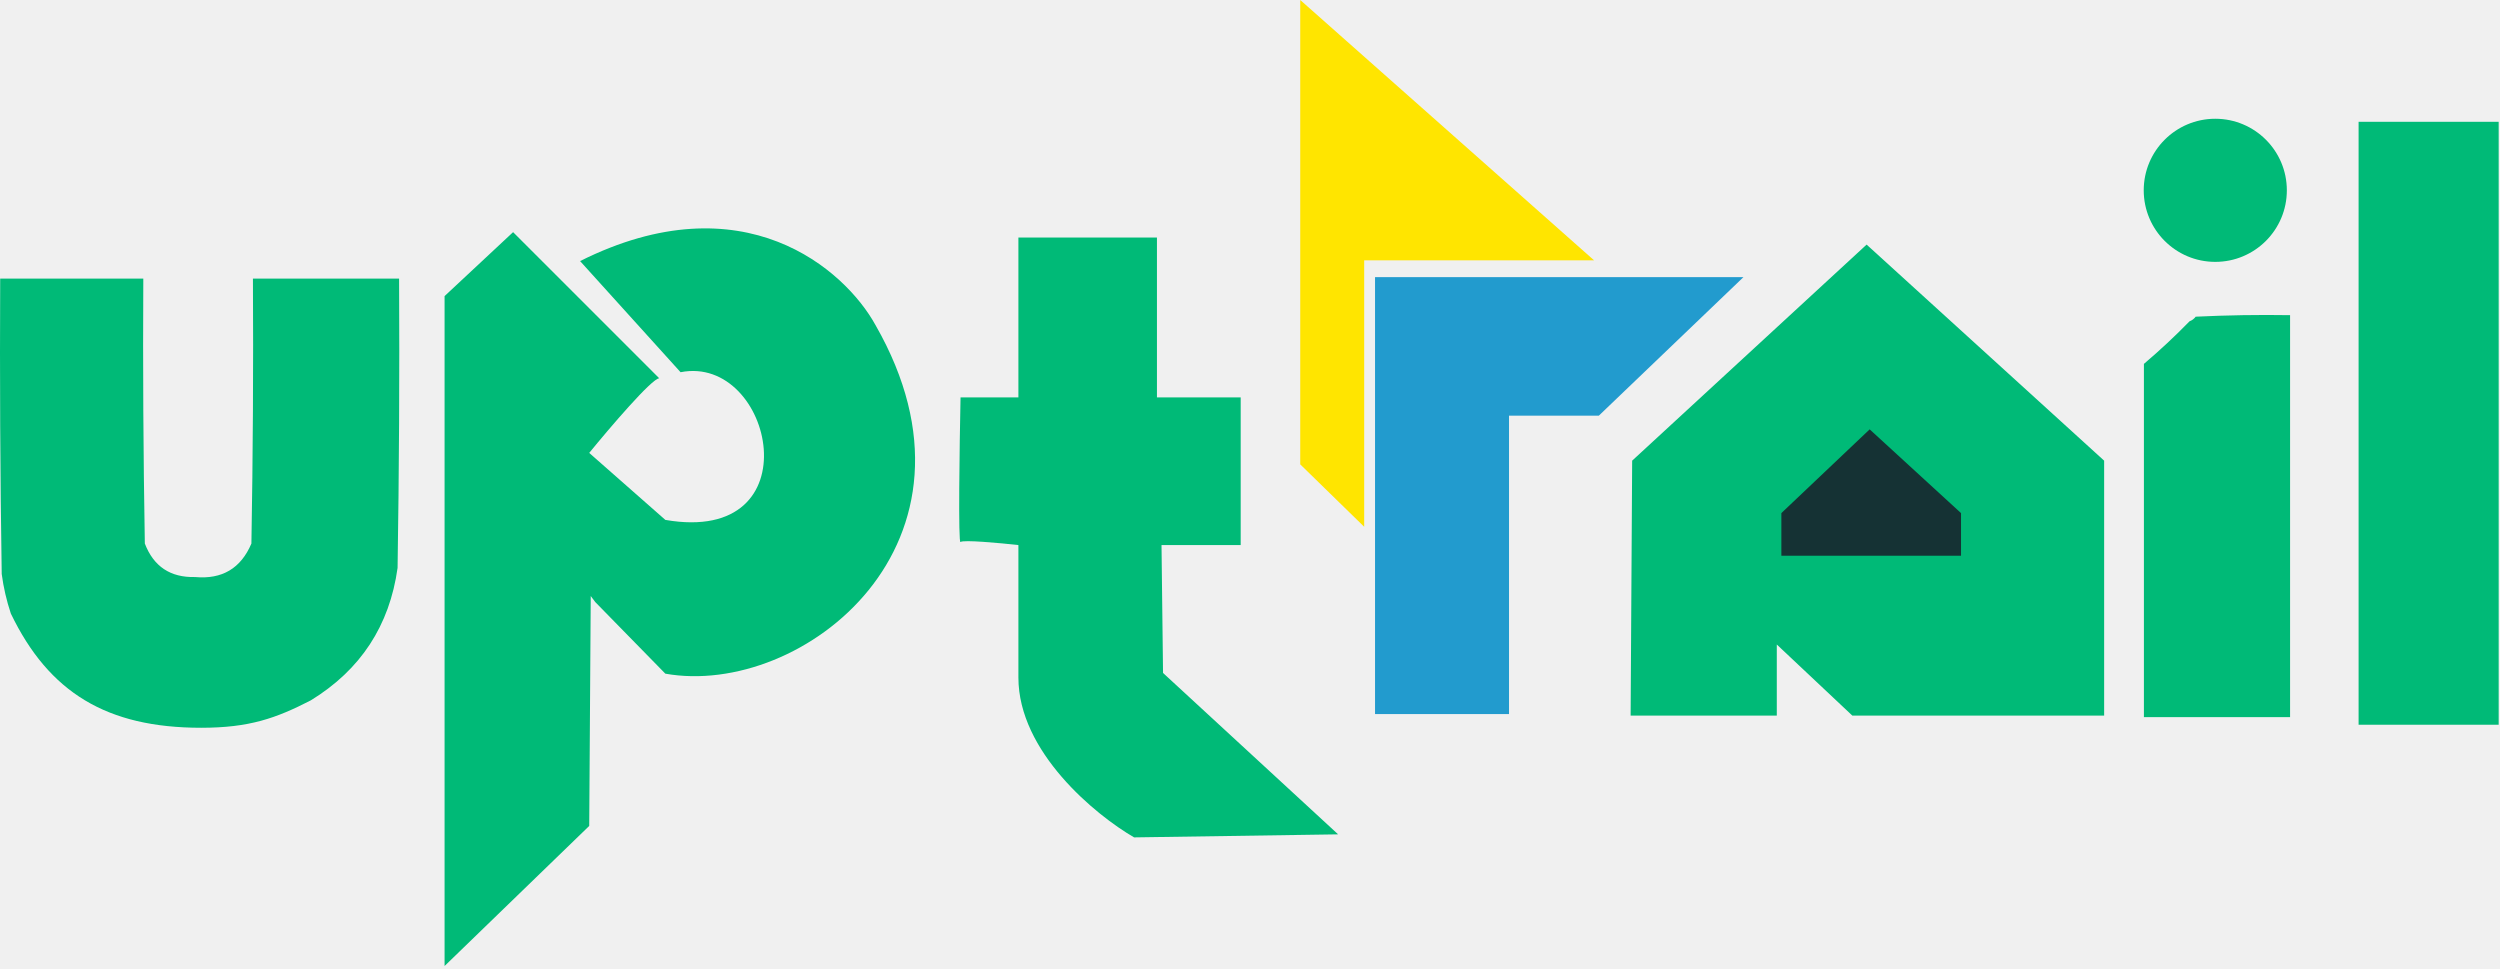
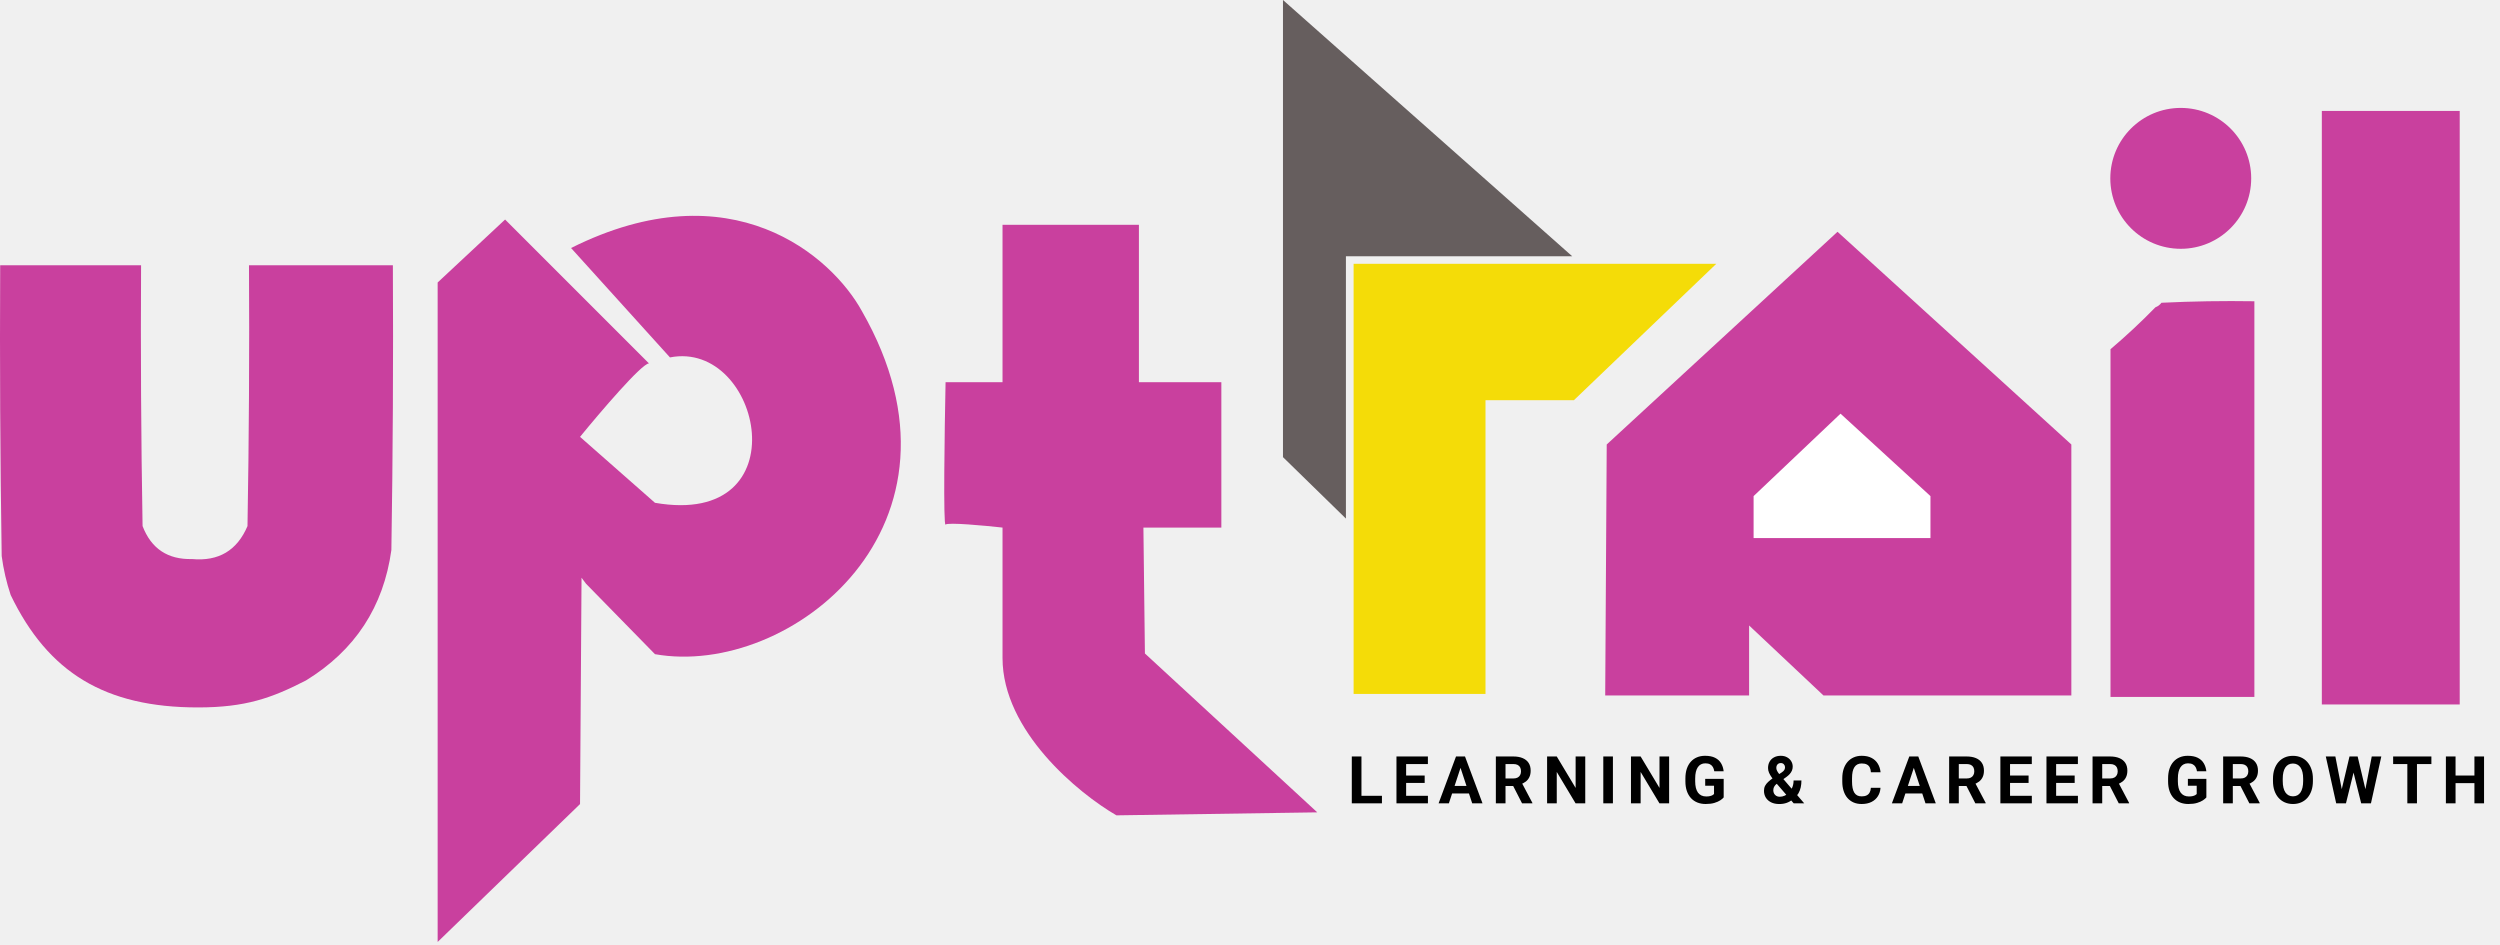
- <svg xmlns="http://www.w3.org/2000/svg" width="821" height="318" viewBox="0 0 821 318" fill="none">
-   <path fill-rule="evenodd" clip-rule="evenodd" d="M0.063 91.5C15.73 91.5 31.396 91.5 47.063 91.5C46.896 120.502 47.063 149.502 47.563 178.5C50.451 186.031 55.951 189.697 64.063 189.5C72.933 190.317 79.099 186.651 82.563 178.5C83.063 149.502 83.23 120.502 83.063 91.5C99.063 91.5 115.063 91.5 131.063 91.5C131.23 123.168 131.063 154.835 130.563 186.5C127.925 205.476 118.425 219.976 102.063 230C90.614 235.897 81.855 239 66.063 239C35.063 239 16.068 227.424 3.563 201.5C2.15 197.261 1.15 192.928 0.563 188.5C0.063 156.168 -0.104 123.835 0.063 91.5Z" fill="#00BA77" />
-   <path d="M495.562 234.5H451.562V91H572.562L525.062 136.5H495.562V234.5Z" fill="#229BCE" />
-   <path fill-rule="evenodd" clip-rule="evenodd" d="M752.062 103.5C752.062 147.5 752.062 191.5 752.062 235.5C736.062 235.5 720.062 235.5 704.062 235.5C704.062 196.833 704.062 158.167 704.062 119.5C709.294 115.056 714.294 110.39 719.062 105.5C719.851 105.217 720.518 104.717 721.062 104C731.391 103.5 741.724 103.334 752.062 103.5Z" fill="#00BA77" />
-   <path fill-rule="evenodd" clip-rule="evenodd" d="M820.562 40C820.562 106 820.562 172 820.562 238C805.233 238 789.892 238 774.562 238C774.562 172 774.562 106 774.562 40C789.892 40 805.233 40 820.562 40Z" fill="#00BA77" />
-   <path d="M218.5 221.235L195.5 197.735L194 195.735L193.5 271.235L146 317.235V97.235L168.5 76.235L216.5 124.235C214.1 124.235 200.167 140.568 193.5 148.735L218.5 170.735C267.5 179.235 254 116.235 223.5 122.235L190.5 85.735C244.1 58.935 277.5 88.568 287.5 106.735C328.5 178.235 263.5 229.235 218.5 221.235Z" fill="#00BA77" />
-   <path d="M379.942 78H335.942H334.442V130.5H315.442C315.108 146.667 314.642 178.8 315.442 178C316.242 177.2 328.442 178.333 334.442 179V222.5C334.442 246.9 359.775 267.667 372.442 275L439.442 274L381.942 221L381.442 179H407.442V130.5H379.942V78Z" fill="#00BA77" />
-   <path d="M583 234.5H536L536.5 151.5L613 81L690.5 151.5V234.5H608.5L583 210.5V234.5Z" fill="#00BA77" stroke="#00BA77" />
-   <path d="M585 182.5V168.5L614 141L644 168.5V182.5H585Z" fill="#153234" />
-   <circle cx="727.5" cy="62.5" r="23.5" fill="#00BA77" />
-   <path d="M448 173L427 152.5V0L523.5 85.5H448V173Z" fill="#FFE500" />
+ <svg xmlns="http://www.w3.org/2000/svg" width="834" height="315" viewBox="0 0 834 315" fill="none">
+   <path fill-rule="evenodd" clip-rule="evenodd" d="M0.063 88.5C15.73 88.5 31.396 88.5 47.063 88.5C46.896 117.502 47.063 146.502 47.563 175.5C50.451 183.031 55.951 186.697 64.063 186.5C72.933 187.317 79.099 183.651 82.563 175.5C83.063 146.502 83.23 117.502 83.063 88.5C99.063 88.5 115.063 88.5 131.063 88.5C131.23 120.168 131.063 151.835 130.563 183.5C127.925 202.476 118.425 216.976 102.063 227C90.614 232.897 81.855 236 66.063 236C35.063 236 16.068 224.424 3.563 198.5C2.15 194.261 1.15 189.928 0.563 185.5C0.063 153.168 -0.104 120.835 0.063 88.5Z" fill="#C9409E" />
+   <path d="M495.563 231.5H451.563V88H572.563L525.063 133.5H495.563V231.5Z" fill="#F4DC08" />
+   <path fill-rule="evenodd" clip-rule="evenodd" d="M752.062 100.5C752.062 144.5 752.062 188.5 752.062 232.5C736.062 232.5 720.062 232.5 704.062 232.5C704.062 193.833 704.062 155.167 704.062 116.5C709.294 112.056 714.295 107.39 719.062 102.5C719.851 102.217 720.518 101.717 721.062 101C731.39 100.5 741.723 100.334 752.062 100.5Z" fill="#C9409E" />
+   <path fill-rule="evenodd" clip-rule="evenodd" d="M820.562 37C820.562 103 820.562 169 820.562 235C805.233 235 789.892 235 774.562 235C774.562 169 774.562 103 774.562 37C789.892 37 805.233 37 820.562 37Z" fill="#C9409E" />
+   <path d="M461.014 265.486V268H453.14V265.486H461.014ZM454.182 252.359V268H450.959V252.359H454.182ZM476.357 265.486V268H468.031V265.486H476.357ZM469.084 252.359V268H465.861V252.359H469.084ZM475.272 258.729V261.179H468.031V258.729H475.272ZM476.346 252.359V254.884H468.031V252.359H476.346ZM487.596 255.034L483.342 268H479.915L485.727 252.359H487.907L487.596 255.034ZM491.13 268L486.865 255.034L486.522 252.359H488.724L494.568 268H491.13ZM490.937 262.178V264.702H482.676V262.178H490.937ZM499.018 252.359H504.851C506.047 252.359 507.074 252.538 507.934 252.896C508.8 253.255 509.466 253.785 509.932 254.486C510.397 255.188 510.63 256.051 510.63 257.075C510.63 257.913 510.487 258.633 510.2 259.234C509.921 259.829 509.524 260.326 509.008 260.728C508.499 261.121 507.901 261.437 507.214 261.673L506.193 262.21H501.123L501.102 259.696H504.872C505.438 259.696 505.907 259.596 506.279 259.396C506.652 259.195 506.931 258.916 507.117 258.558C507.311 258.2 507.407 257.784 507.407 257.312C507.407 256.81 507.314 256.377 507.128 256.012C506.942 255.646 506.659 255.367 506.279 255.174C505.9 254.98 505.424 254.884 504.851 254.884H502.24V268H499.018V252.359ZM507.762 268L504.195 261.028L507.601 261.007L511.21 267.85V268H507.762ZM528.841 252.359V268H525.618L519.334 257.516V268H516.111V252.359H519.334L525.629 262.854V252.359H528.841ZM538.071 252.359V268H534.859V252.359H538.071ZM556.819 252.359V268H553.597L547.313 257.516V268H544.09V252.359H547.313L553.608 262.854V252.359H556.819ZM575.02 259.825V266.023C574.776 266.317 574.4 266.636 573.892 266.979C573.383 267.316 572.728 267.606 571.926 267.85C571.124 268.093 570.153 268.215 569.015 268.215C568.005 268.215 567.085 268.05 566.254 267.721C565.423 267.384 564.707 266.894 564.106 266.249C563.511 265.604 563.053 264.817 562.731 263.886C562.408 262.948 562.247 261.877 562.247 260.674V259.696C562.247 258.493 562.401 257.423 562.709 256.484C563.024 255.546 563.472 254.755 564.052 254.11C564.632 253.466 565.323 252.975 566.125 252.639C566.927 252.302 567.819 252.134 568.8 252.134C570.161 252.134 571.278 252.356 572.151 252.8C573.025 253.237 573.691 253.845 574.15 254.626C574.615 255.399 574.901 256.287 575.009 257.29H571.883C571.804 256.76 571.654 256.298 571.432 255.904C571.21 255.51 570.891 255.202 570.476 254.98C570.068 254.758 569.538 254.647 568.886 254.647C568.349 254.647 567.869 254.758 567.446 254.98C567.031 255.195 566.68 255.514 566.394 255.937C566.107 256.359 565.889 256.882 565.738 257.505C565.588 258.128 565.513 258.851 565.513 259.675V260.674C565.513 261.49 565.592 262.214 565.749 262.844C565.907 263.467 566.139 263.993 566.447 264.423C566.762 264.845 567.149 265.164 567.608 265.379C568.066 265.594 568.599 265.701 569.208 265.701C569.717 265.701 570.139 265.658 570.476 265.572C570.819 265.486 571.095 265.382 571.303 265.261C571.518 265.132 571.682 265.01 571.797 264.896V262.124H568.854V259.825H575.02ZM591.364 259.632L594.372 257.688C594.816 257.394 595.113 257.111 595.264 256.839C595.414 256.567 595.489 256.262 595.489 255.926C595.489 255.589 595.364 255.278 595.113 254.991C594.863 254.698 594.512 254.551 594.061 254.551C593.738 254.551 593.466 254.626 593.244 254.776C593.022 254.92 592.854 255.113 592.739 255.356C592.632 255.6 592.578 255.872 592.578 256.173C592.578 256.495 592.664 256.825 592.836 257.161C593.008 257.491 593.241 257.841 593.534 258.214C593.828 258.579 594.154 258.977 594.512 259.406L601.892 268H598.379L592.363 261.039C591.855 260.409 591.411 259.832 591.031 259.31C590.652 258.78 590.355 258.264 590.14 257.763C589.925 257.261 589.818 256.746 589.818 256.216C589.818 255.399 589.993 254.687 590.344 254.078C590.695 253.462 591.189 252.986 591.826 252.649C592.464 252.306 593.212 252.134 594.071 252.134C594.881 252.134 595.582 252.302 596.177 252.639C596.771 252.968 597.23 253.405 597.552 253.949C597.881 254.493 598.046 255.091 598.046 255.743C598.046 256.23 597.957 256.681 597.777 257.097C597.598 257.505 597.351 257.884 597.036 258.235C596.721 258.579 596.359 258.898 595.951 259.191L592.525 261.63C592.26 261.873 592.059 262.113 591.923 262.35C591.787 262.586 591.694 262.812 591.644 263.026C591.594 263.234 591.568 263.435 591.568 263.628C591.568 264.043 591.658 264.416 591.837 264.745C592.016 265.075 592.267 265.332 592.589 265.519C592.911 265.705 593.287 265.798 593.717 265.798C594.304 265.798 594.873 265.669 595.425 265.411C595.976 265.153 596.47 264.785 596.907 264.305C597.344 263.818 597.692 263.241 597.949 262.575C598.207 261.909 598.336 261.175 598.336 260.373H600.957C600.957 261.175 600.878 261.938 600.721 262.661C600.563 263.377 600.309 264.043 599.958 264.659C599.607 265.268 599.142 265.809 598.562 266.281C598.519 266.317 598.458 266.371 598.379 266.442C598.307 266.507 598.247 266.557 598.196 266.593C597.509 267.144 596.793 267.556 596.048 267.828C595.303 268.093 594.472 268.226 593.556 268.226C592.51 268.226 591.604 268.036 590.838 267.656C590.079 267.277 589.492 266.754 589.076 266.088C588.668 265.422 588.464 264.659 588.464 263.8C588.464 263.17 588.586 262.622 588.829 262.156C589.08 261.684 589.424 261.247 589.86 260.846C590.297 260.445 590.799 260.04 591.364 259.632ZM624.123 262.812H627.335C627.271 263.864 626.981 264.799 626.465 265.615C625.957 266.432 625.244 267.069 624.327 267.527C623.418 267.986 622.322 268.215 621.04 268.215C620.038 268.215 619.139 268.043 618.344 267.699C617.549 267.348 616.869 266.847 616.303 266.195C615.744 265.544 615.318 264.756 615.025 263.832C614.731 262.908 614.584 261.873 614.584 260.728V259.643C614.584 258.497 614.734 257.462 615.035 256.538C615.343 255.607 615.78 254.816 616.346 254.164C616.919 253.512 617.603 253.011 618.398 252.66C619.193 252.309 620.081 252.134 621.062 252.134C622.365 252.134 623.464 252.37 624.359 252.843C625.262 253.315 625.96 253.967 626.454 254.798C626.956 255.629 627.256 256.574 627.357 257.634H624.134C624.098 257.004 623.973 256.47 623.758 256.033C623.543 255.589 623.217 255.256 622.78 255.034C622.351 254.805 621.778 254.69 621.062 254.69C620.525 254.69 620.055 254.791 619.654 254.991C619.253 255.192 618.917 255.496 618.645 255.904C618.373 256.312 618.168 256.828 618.032 257.451C617.903 258.067 617.839 258.79 617.839 259.621V260.728C617.839 261.537 617.9 262.249 618.022 262.865C618.143 263.474 618.33 263.99 618.58 264.412C618.838 264.827 619.167 265.143 619.568 265.357C619.977 265.565 620.467 265.669 621.04 265.669C621.713 265.669 622.268 265.562 622.705 265.347C623.142 265.132 623.475 264.813 623.704 264.391C623.941 263.968 624.08 263.442 624.123 262.812ZM638.811 255.034L634.557 268H631.13L636.942 252.359H639.122L638.811 255.034ZM642.345 268L638.08 255.034L637.736 252.359H639.939L645.782 268H642.345ZM642.151 262.178V264.702H633.891V262.178H642.151ZM650.233 252.359H656.066C657.262 252.359 658.289 252.538 659.149 252.896C660.015 253.255 660.681 253.785 661.147 254.486C661.612 255.188 661.845 256.051 661.845 257.075C661.845 257.913 661.702 258.633 661.415 259.234C661.136 259.829 660.738 260.326 660.223 260.728C659.714 261.121 659.116 261.437 658.429 261.673L657.408 262.21H652.338L652.317 259.696H656.087C656.653 259.696 657.122 259.596 657.494 259.396C657.867 259.195 658.146 258.916 658.332 258.558C658.526 258.2 658.622 257.784 658.622 257.312C658.622 256.81 658.529 256.377 658.343 256.012C658.157 255.646 657.874 255.367 657.494 255.174C657.115 254.98 656.638 254.884 656.066 254.884H653.455V268H650.233V252.359ZM658.977 268L655.41 261.028L658.816 261.007L662.425 267.85V268H658.977ZM677.821 265.486V268H669.496V265.486H677.821ZM670.549 252.359V268H667.326V252.359H670.549ZM676.736 258.729V261.179H669.496V258.729H676.736ZM677.811 252.359V254.884H669.496V252.359H677.811ZM693.196 265.486V268H684.871V265.486H693.196ZM685.924 252.359V268H682.701V252.359H685.924ZM692.111 258.729V261.179H684.871V258.729H692.111ZM693.186 252.359V254.884H684.871V252.359H693.186ZM698.076 252.359H703.909C705.105 252.359 706.133 252.538 706.992 252.896C707.859 253.255 708.525 253.785 708.99 254.486C709.456 255.188 709.689 256.051 709.689 257.075C709.689 257.913 709.545 258.633 709.259 259.234C708.98 259.829 708.582 260.326 708.067 260.728C707.558 261.121 706.96 261.437 706.273 261.673L705.252 262.21H700.182L700.16 259.696H703.931C704.497 259.696 704.966 259.596 705.338 259.396C705.71 259.195 705.99 258.916 706.176 258.558C706.369 258.2 706.466 257.784 706.466 257.312C706.466 256.81 706.373 256.377 706.187 256.012C706 255.646 705.718 255.367 705.338 255.174C704.958 254.98 704.482 254.884 703.909 254.884H701.299V268H698.076V252.359ZM706.82 268L703.254 261.028L706.659 261.007L710.269 267.85V268H706.82ZM736.045 259.825V266.023C735.802 266.317 735.426 266.636 734.917 266.979C734.409 267.316 733.753 267.606 732.951 267.85C732.149 268.093 731.179 268.215 730.04 268.215C729.03 268.215 728.11 268.05 727.279 267.721C726.449 267.384 725.733 266.894 725.131 266.249C724.537 265.604 724.078 264.817 723.756 263.886C723.434 262.948 723.273 261.877 723.273 260.674V259.696C723.273 258.493 723.427 257.423 723.734 256.484C724.05 255.546 724.497 254.755 725.077 254.11C725.657 253.466 726.348 252.975 727.151 252.639C727.953 252.302 728.844 252.134 729.825 252.134C731.186 252.134 732.303 252.356 733.177 252.8C734.051 253.237 734.717 253.845 735.175 254.626C735.64 255.399 735.927 256.287 736.034 257.29H732.908C732.83 256.76 732.679 256.298 732.457 255.904C732.235 255.51 731.916 255.202 731.501 254.98C731.093 254.758 730.563 254.647 729.911 254.647C729.374 254.647 728.894 254.758 728.472 254.98C728.056 255.195 727.706 255.514 727.419 255.937C727.133 256.359 726.914 256.882 726.764 257.505C726.613 258.128 726.538 258.851 726.538 259.675V260.674C726.538 261.49 726.617 262.214 726.775 262.844C726.932 263.467 727.165 263.993 727.473 264.423C727.788 264.845 728.175 265.164 728.633 265.379C729.091 265.594 729.625 265.701 730.234 265.701C730.742 265.701 731.165 265.658 731.501 265.572C731.845 265.486 732.121 265.382 732.328 265.261C732.543 265.132 732.708 265.01 732.822 264.896V262.124H729.879V259.825H736.045ZM741.645 252.359H747.478C748.674 252.359 749.701 252.538 750.561 252.896C751.427 253.255 752.093 253.785 752.559 254.486C753.024 255.188 753.257 256.051 753.257 257.075C753.257 257.913 753.114 258.633 752.827 259.234C752.548 259.829 752.151 260.326 751.635 260.728C751.126 261.121 750.528 261.437 749.841 261.673L748.82 262.21H743.75L743.729 259.696H747.499C748.065 259.696 748.534 259.596 748.906 259.396C749.279 259.195 749.558 258.916 749.744 258.558C749.938 258.2 750.034 257.784 750.034 257.312C750.034 256.81 749.941 256.377 749.755 256.012C749.569 255.646 749.286 255.367 748.906 255.174C748.527 254.98 748.051 254.884 747.478 254.884H744.867V268H741.645V252.359ZM750.389 268L746.822 261.028L750.228 261.007L753.837 267.85V268H750.389ZM771.586 259.814V260.556C771.586 261.744 771.425 262.812 771.103 263.757C770.78 264.702 770.326 265.508 769.738 266.174C769.151 266.833 768.449 267.338 767.633 267.688C766.824 268.039 765.925 268.215 764.937 268.215C763.956 268.215 763.057 268.039 762.24 267.688C761.431 267.338 760.729 266.833 760.135 266.174C759.54 265.508 759.079 264.702 758.749 263.757C758.427 262.812 758.266 261.744 758.266 260.556V259.814C758.266 258.618 758.427 257.551 758.749 256.613C759.071 255.668 759.526 254.862 760.113 254.196C760.708 253.53 761.41 253.022 762.219 252.671C763.035 252.32 763.934 252.145 764.915 252.145C765.903 252.145 766.802 252.32 767.611 252.671C768.428 253.022 769.13 253.53 769.717 254.196C770.311 254.862 770.77 255.668 771.092 256.613C771.421 257.551 771.586 258.618 771.586 259.814ZM768.331 260.556V259.793C768.331 258.962 768.256 258.232 768.106 257.602C767.955 256.971 767.733 256.441 767.44 256.012C767.146 255.582 766.788 255.26 766.365 255.045C765.943 254.823 765.459 254.712 764.915 254.712C764.371 254.712 763.887 254.823 763.465 255.045C763.05 255.26 762.695 255.582 762.401 256.012C762.115 256.441 761.897 256.971 761.746 257.602C761.596 258.232 761.521 258.962 761.521 259.793V260.556C761.521 261.379 761.596 262.11 761.746 262.747C761.897 263.377 762.119 263.911 762.412 264.348C762.706 264.777 763.064 265.103 763.486 265.325C763.909 265.547 764.392 265.658 764.937 265.658C765.481 265.658 765.964 265.547 766.387 265.325C766.809 265.103 767.164 264.777 767.45 264.348C767.737 263.911 767.955 263.377 768.106 262.747C768.256 262.11 768.331 261.379 768.331 260.556ZM780.677 265.519L783.792 252.359H785.532L785.93 254.551L782.61 268H780.741L780.677 265.519ZM779.076 252.359L781.654 265.519L781.44 268H779.356L775.886 252.359H779.076ZM788.669 265.465L791.215 252.359H794.405L790.946 268H788.862L788.669 265.465ZM786.51 252.359L789.647 265.572L789.561 268H787.692L784.351 254.54L784.78 252.359H786.51ZM806.3 252.359V268H803.088V252.359H806.3ZM811.112 252.359V254.884H798.351V252.359H811.112ZM826.38 258.729V261.243H818.216V258.729H826.38ZM819.172 252.359V268H815.949V252.359H819.172ZM828.679 252.359V268H825.467V252.359H828.679Z" fill="black" />
+   <path d="M218.5 218.235L195.5 194.735L194 192.735L193.5 268.235L146 314.235V94.235L168.5 73.235L216.5 121.235C214.1 121.235 200.167 137.568 193.5 145.735L218.5 167.735C267.5 176.235 254 113.235 223.5 119.235L190.5 82.735C244.1 55.935 277.5 85.568 287.5 103.735C328.5 175.235 263.5 226.235 218.5 218.235Z" fill="#C9409E" />
+   <path d="M379.942 75H335.942H334.442V127.5H315.442C315.108 143.667 314.642 175.8 315.442 175C316.242 174.2 328.442 175.333 334.442 176V219.5C334.442 243.9 359.775 264.667 372.442 272L439.442 271L381.942 218L381.442 176H407.442V127.5H379.942V75Z" fill="#C9409E" />
+   <path d="M583 231.5H536L536.5 148.5L613 78L690.5 148.5V231.5H608.5L583 207.5V231.5Z" fill="#C9409E" stroke="#C9409E" />
+   <path d="M585 179.5V165.5L614 138L644 165.5V179.5H585Z" fill="white" />
+   <circle cx="727.5" cy="59.5" r="23.5" fill="#C9409E" />
+   <path d="M449 173L428 152.5V0L524.5 85.5H449V173Z" fill="#665E5E" />
</svg>
